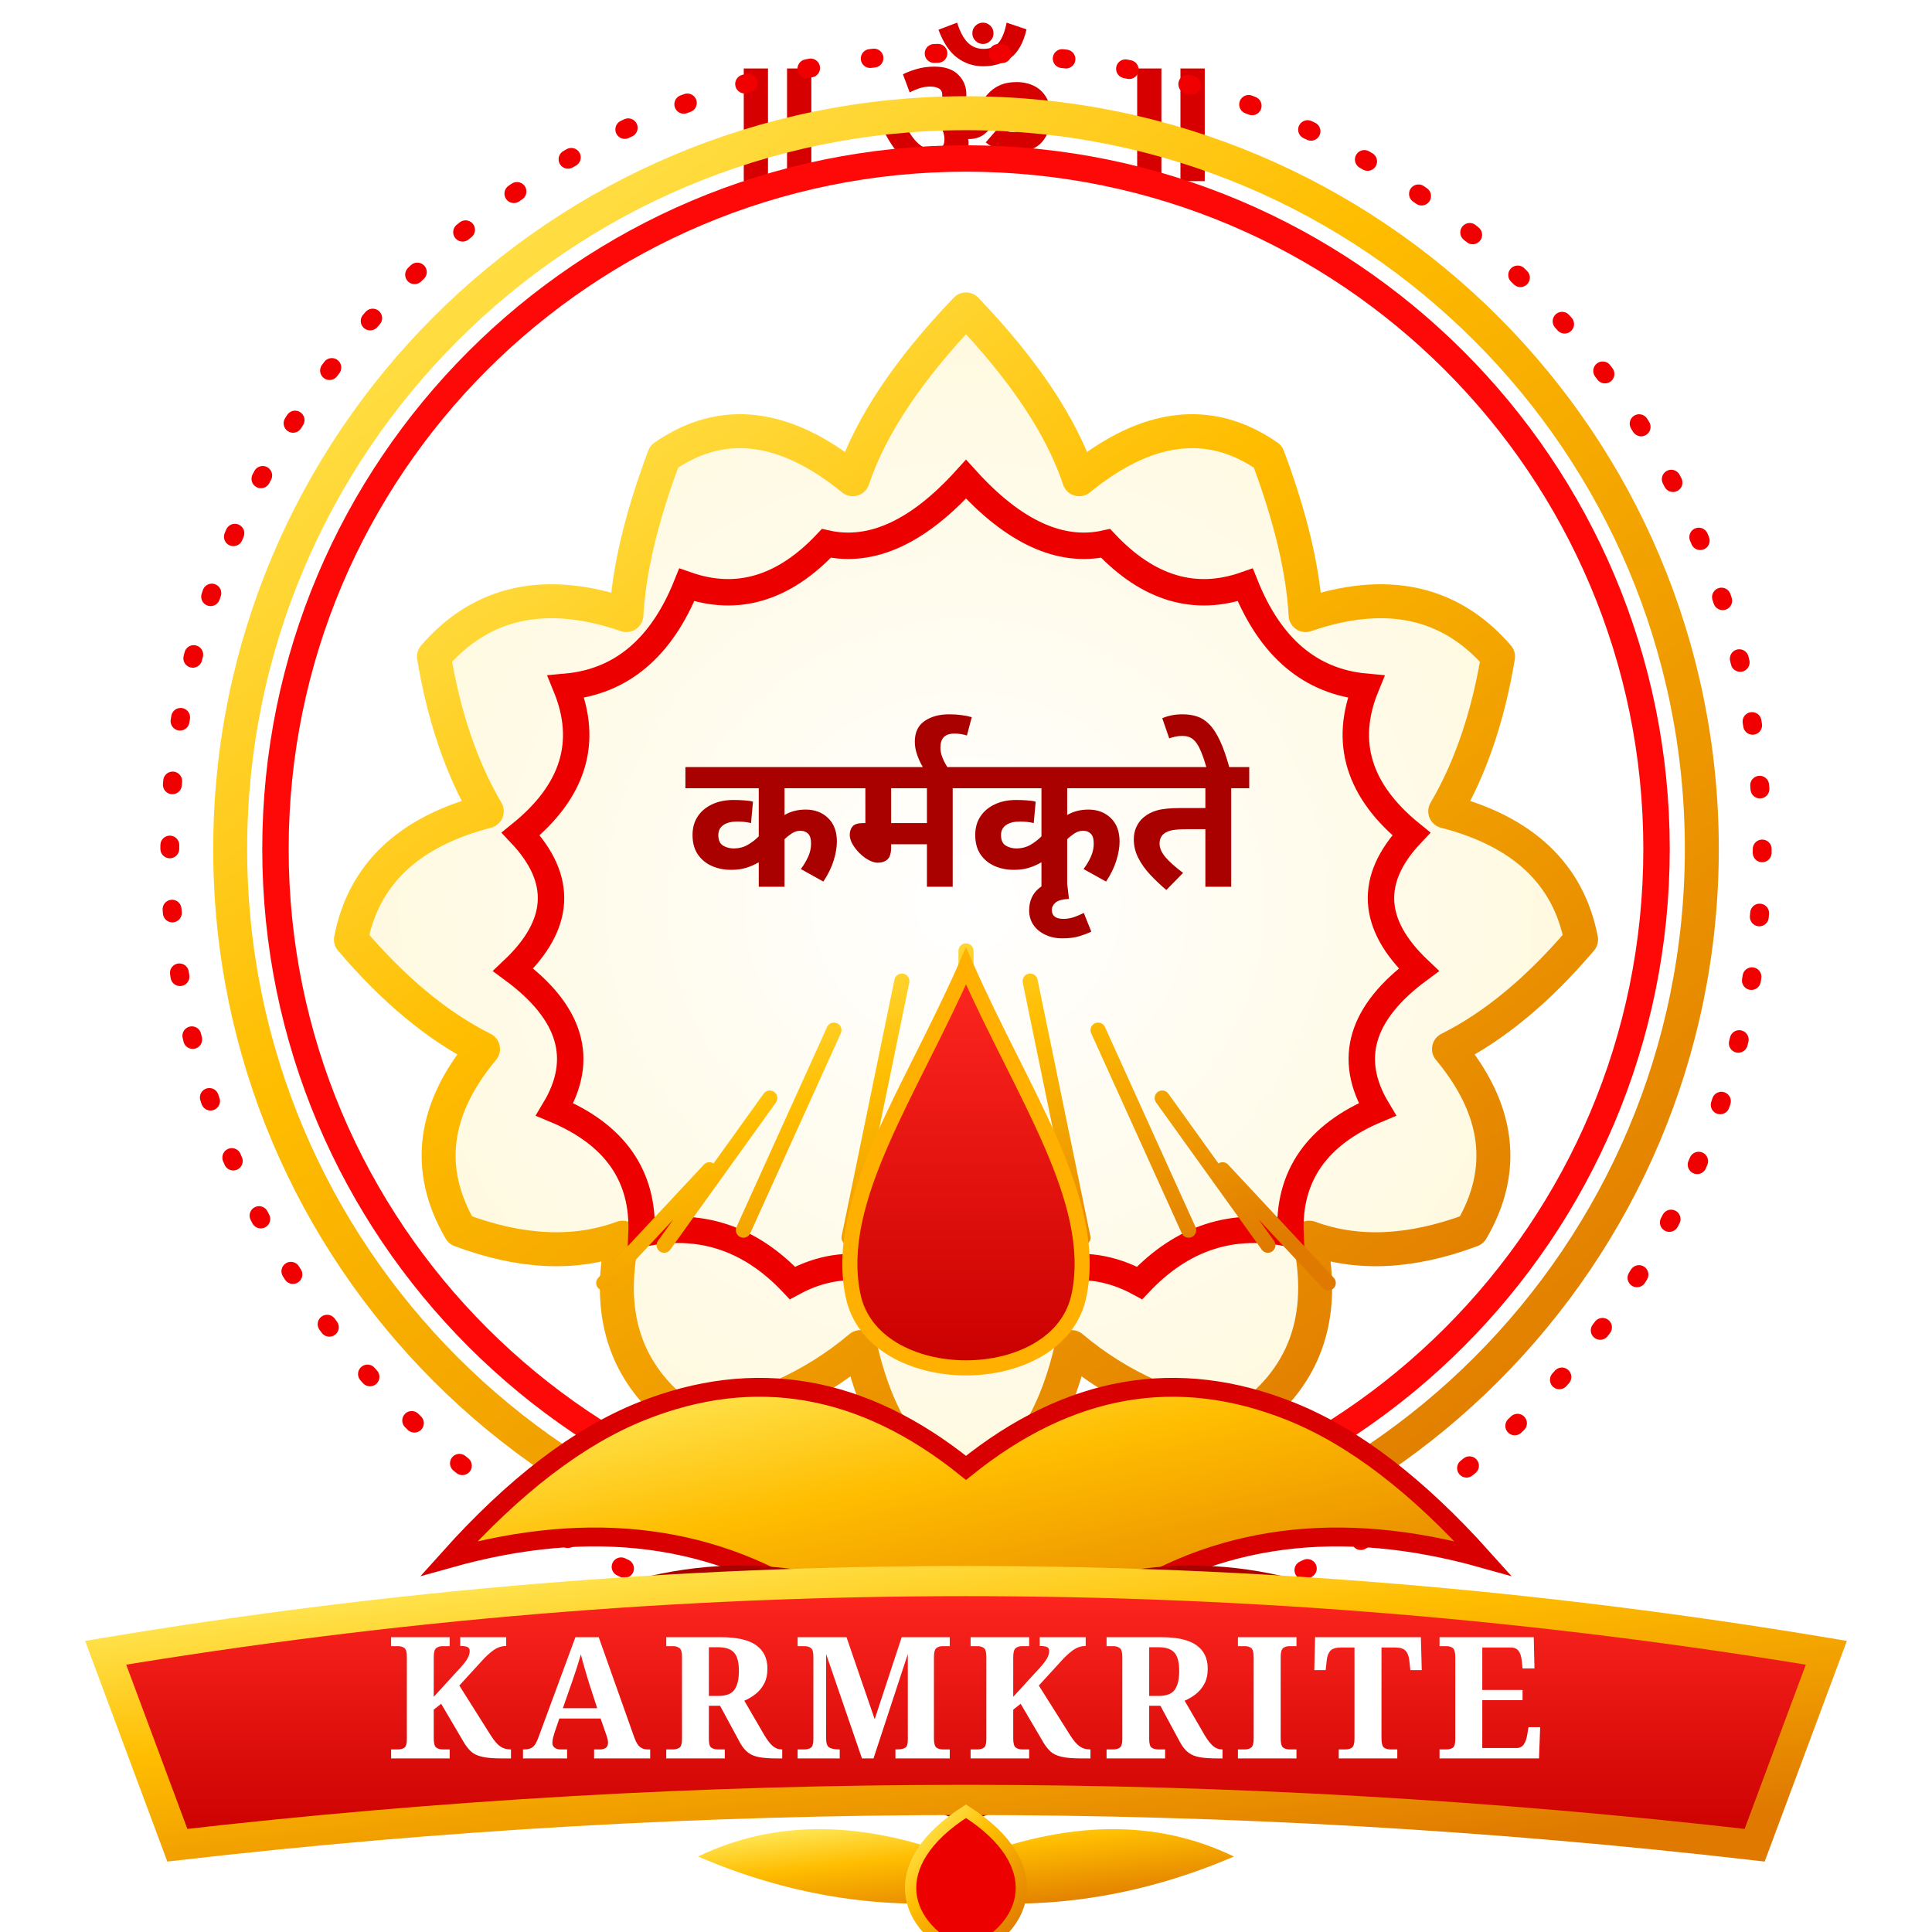
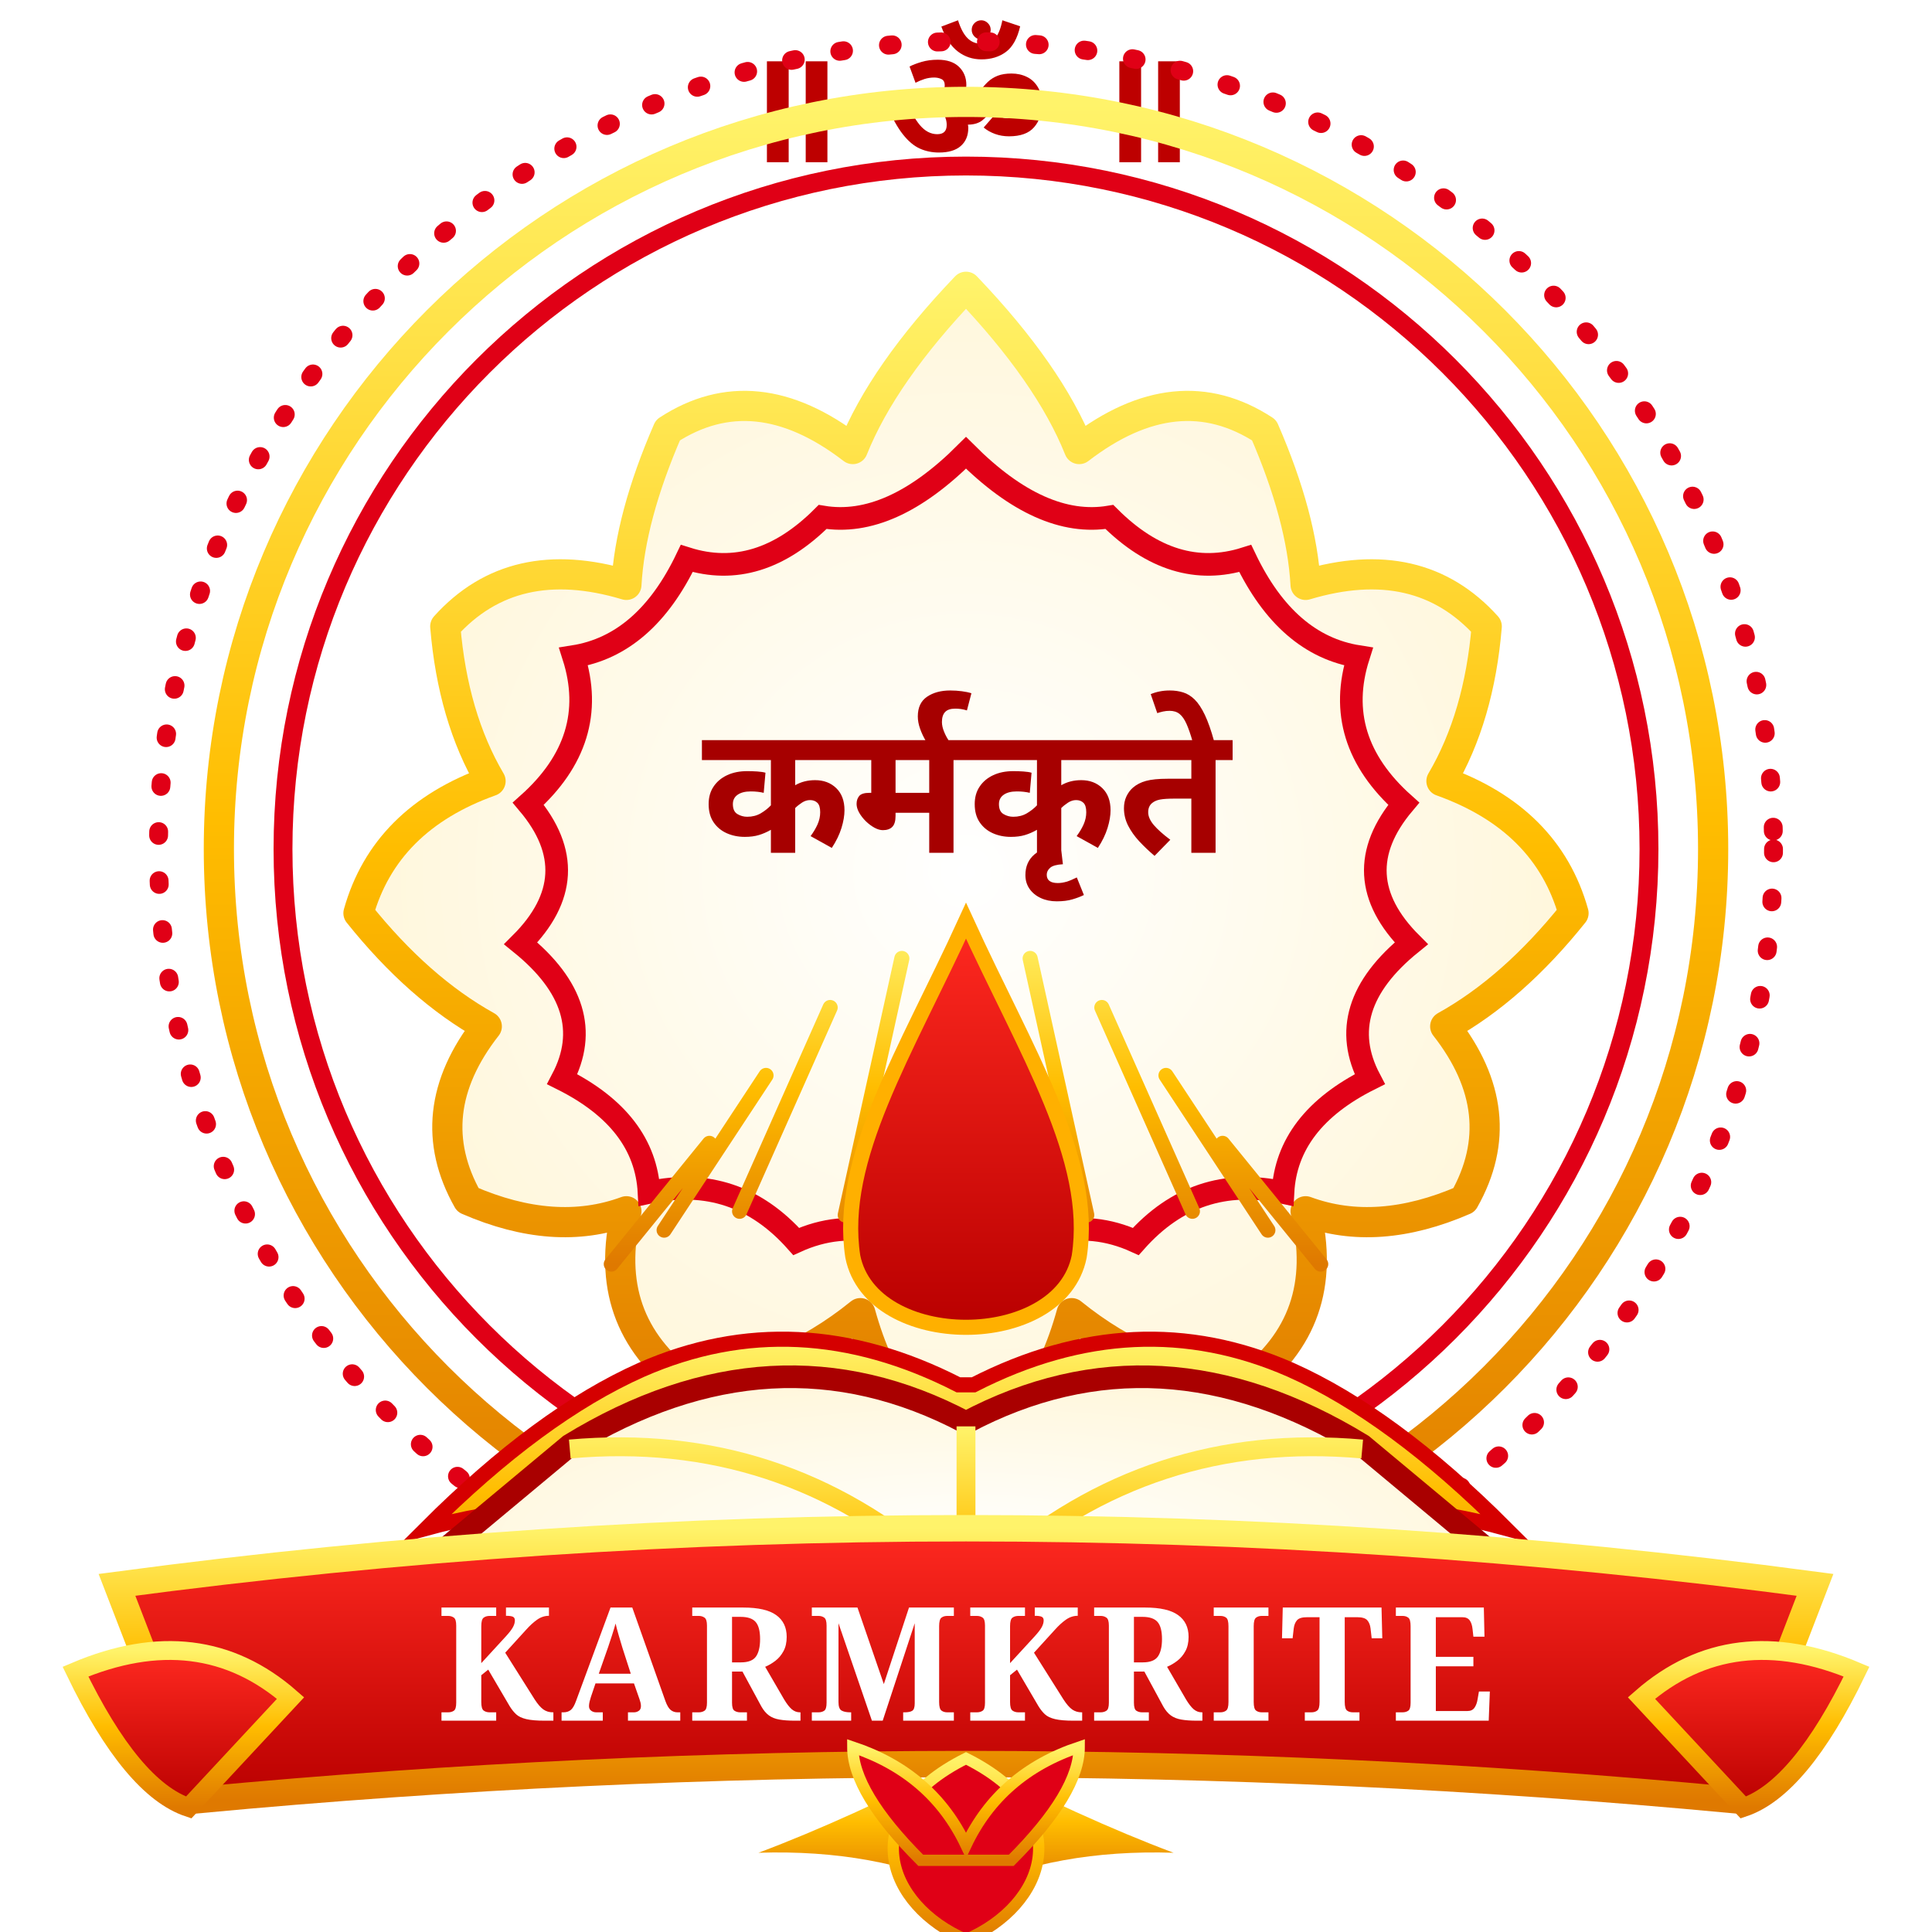
<svg xmlns="http://www.w3.org/2000/svg" width="512" height="512" viewBox="0 0 512 512">
  <defs>
-     <linearGradient id="gold" x1="0" y1="0" x2="0.8" y2="1">
-       <stop stop-color="#fff16a" />
-       <stop offset=".42" stop-color="#ffbd00" />
+     <linearGradient id="gold" x1="0" y1="0" x2="0" y2="1">
+       <stop stop-color="#fff36a" />
+       <stop offset=".48" stop-color="#ffbd00" />
      <stop offset="1" stop-color="#df7900" />
    </linearGradient>
    <linearGradient id="red" x1="0" y1="0" x2="0" y2="1">
-       <stop stop-color="#ff2720" />
-       <stop offset="1" stop-color="#c90000" />
+       <stop stop-color="#ff2920" />
+       <stop offset="1" stop-color="#b90000" />
    </linearGradient>
    <radialGradient id="paper">
      <stop stop-color="#fff" />
-       <stop offset="1" stop-color="#fff9df" />
+       <stop offset="1" stop-color="#fff7dc" />
    </radialGradient>
+     <filter id="soft">
+       <feGaussianBlur stdDeviation="2" />
+     </filter>
  </defs>
  <rect width="512" height="512" fill="#fff" />
-   <text x="256" y="48" text-anchor="middle" font-family="Noto Sans Devanagari, sans-serif" font-size="48" font-weight="700" fill="#d60000">॥ ॐ ॥</text>
-   <circle cx="256" cy="225" r="183" fill="none" stroke="#ff0808" stroke-width="7" />
-   <circle cx="256" cy="225" r="195" fill="none" stroke="url(#gold)" stroke-width="9" />
-   <circle cx="256" cy="225" r="211" fill="none" stroke="#f00000" stroke-width="5" stroke-dasharray="1 16" stroke-linecap="round" />
-   <g fill="url(#paper)" stroke="url(#gold)" stroke-width="9" stroke-linejoin="round">
-     <path d="M256 82 Q279 106 286 127 Q313 105 336 121 Q345 145 346 163 Q378 152 397 174 Q393 198 383 215 Q414 223 419 249 Q402 269 384 278 Q404 302 390 326 Q366 335 347 328 Q354 360 329 377 Q303 373 284 357 Q277 388 256 397 Q235 388 228 357 Q209 373 183 377 Q158 360 165 328 Q146 335 122 326 Q108 302 128 278 Q110 269 93 249 Q98 223 129 215 Q119 198 115 174 Q134 152 166 163 Q167 145 176 121 Q199 105 226 127 Q233 106 256 82Z" />
+   <text x="256" y="43" text-anchor="middle" font-family="Noto Sans Devanagari,sans-serif" font-size="43" font-weight="700" fill="#bd0000">॥ ॐ ॥</text>
+   <circle cx="256" cy="225" r="198" fill="none" stroke="url(#gold)" stroke-width="8" />
+   <circle cx="256" cy="225" r="181" fill="none" stroke="#e00016" stroke-width="5" />
+   <circle cx="256" cy="225" r="214" fill="none" stroke="#e00016" stroke-width="5" stroke-dasharray="1 12" stroke-linecap="round" />
+   <g fill="url(#paper)" stroke="url(#gold)" stroke-width="8" stroke-linejoin="round">
+     <path d="M256 76 Q278 99 286 119 Q312 99 335 114 Q345 137 346 155 Q376 146 394 166 Q392 190 382 207 Q410 217 417 242 Q401 262 383 272 Q401 295 388 318 Q365 328 346 321 Q353 350 330 367 Q305 365 284 348 Q276 377 256 386 Q236 377 228 348 Q207 365 182 367 Q159 350 166 321 Q147 328 124 318 Q111 295 129 272 Q111 262 95 242 Q102 217 130 207 Q120 190 118 166 Q136 146 166 155 Q167 137 177 114 Q200 99 226 119 Q234 99 256 76Z" />
  </g>
-   <path d="M256 127 Q275 148 293 144 Q310 162 330 155 Q340 180 362 182 Q353 204 374 221 Q357 239 376 257 Q353 274 365 294 Q341 304 342 327 Q319 322 302 340 Q280 328 256 350 Q232 328 210 340 Q193 322 170 327 Q171 304 147 294 Q159 274 136 257 Q155 239 138 221 Q159 204 150 182 Q172 180 182 155 Q202 162 219 144 Q237 148 256 127Z" fill="none" stroke="#ed0000" stroke-width="7" />
-   <text x="256" y="235" text-anchor="middle" font-family="Noto Sans Devanagari, sans-serif" font-size="51" font-weight="700" fill="#a90000">कर्मकृते</text>
+   <path d="M256 120 Q276 140 294 137 Q311 154 330 148 Q341 171 360 174 Q353 196 372 213 Q356 232 374 250 Q353 267 363 286 Q341 297 340 316 Q317 311 301 329 Q279 319 256 340 Q233 319 211 329 Q195 311 172 316 Q171 297 149 286 Q159 267 138 250 Q156 232 140 213 Q159 196 152 174 Q171 171 182 148 Q201 154 218 137 Q236 140 256 120Z" fill="none" stroke="#e00016" stroke-width="6" />
+   <text x="256" y="226" text-anchor="middle" font-family="Noto Sans Devanagari,sans-serif" font-size="48" font-weight="700" fill="#a60000">कर्मकृते</text>
  <g stroke="url(#gold)" stroke-width="4" stroke-linecap="round">
-     <path d="M256 252 L256 331 M239 260 L225 328 M273 260 L287 328 M221 273 L197 326 M291 273 L315 326 M204 291 L176 330 M308 291 L336 330 M188 310 L160 340 M324 310 L352 340" />
+     <path d="M256 245 L256 323 M239 254 L224 322 M273 254 L288 322 M220 267 L196 321 M292 267 L316 321 M203 285 L176 326 M309 285 L336 326 M188 303 L162 335 M324 303 L350 335" />
  </g>
-   <path d="M256 256 C241 290 221 318 226 343 C231 369 281 369 286 343 C291 318 271 290 256 256Z" fill="url(#red)" stroke="#ffb000" stroke-width="4" />
-   <path d="M256 389 Q215 356 170 374 Q145 384 119 413 Q176 397 218 426 Q243 438 256 443 Q269 438 294 426 Q336 397 393 413 Q367 384 342 374 Q297 356 256 389Z" fill="url(#gold)" stroke="#d80000" stroke-width="5" />
-   <path d="M256 437 Q212 408 164 423 L112 453 Q174 440 224 467 L256 480 Q288 467 338 440 Q398 440 400 453 L348 423 Q300 408 256 437Z" fill="#fff1a5" stroke="#a90000" stroke-width="6" />
-   <path d="M256 438 L256 478 M164 425 Q205 422 249 448 M348 425 Q307 422 263 448" fill="none" stroke="#df8500" stroke-width="4" />
-   <path d="M28 438 Q256 400 484 438 L465 489 Q256 465 47 489Z" fill="url(#red)" stroke="url(#gold)" stroke-width="8" />
-   <text x="256" y="466" text-anchor="middle" font-family="Georgia, serif" font-size="45" font-weight="bold" letter-spacing="3" fill="#fff">KARMKRITE</text>
-   <path d="M185 492 Q216 477 256 493 Q296 477 327 492 Q292 507 256 504 Q220 507 185 492Z" fill="url(#gold)" />
-   <path d="M256 480 C234 494 239 511 256 518 C273 511 278 494 256 480Z" fill="#ed0000" stroke="url(#gold)" stroke-width="3" />
+   <path d="M256 244 C240 279 222 307 226 333 C231 358 281 358 286 333 C290 307 272 279 256 244Z" fill="url(#red)" stroke="#ffb000" stroke-width="4" />
+   <g fill="url(#gold)" stroke="#d50000" stroke-width="4">
+     <path d="M254 367 Q211 345 170 363 Q143 375 113 405 Q172 389 217 419 Q241 433 256 439 Q271 433 295 419 Q340 389 399 405 Q369 375 342 363 Q301 345 258 367Z" />
+   </g>
+   <path d="M256 377 Q205 350 151 383 L103 423 Q174 408 222 438 L256 455 Q290 438 338 408 Q409 408 409 423 L361 383 Q307 350 256 377Z" fill="url(#paper)" stroke="#a90000" stroke-width="6" />
+   <path d="M256 378 L256 451 M151 384 Q207 379 249 416 M361 384 Q305 379 263 416" fill="none" stroke="url(#gold)" stroke-width="5" />
+   <path d="M31 420 Q256 390 481 420 L459 477 Q256 458 53 477Z" fill="url(#red)" stroke="url(#gold)" stroke-width="7" />
+   <text x="256" y="456" text-anchor="middle" font-family="Georgia,serif" font-size="42" font-weight="bold" letter-spacing="2" fill="#fff">KARMKRITE</text>
+   <path d="M20 443 Q53 429 77 450 L50 479 Q35 474 20 443Z M492 443 Q459 429 435 450 L462 479 Q477 474 492 443Z" fill="url(#red)" stroke="url(#gold)" stroke-width="5" />
+   <g fill="url(#gold)">
+     <path d="M256 466 Q225 482 201 491 Q232 490 256 501 Q280 490 311 491 Q287 482 256 466Z" />
+     <path d="M256 466 C226 481 235 505 256 514 C277 505 286 481 256 466Z" fill="#e00016" stroke="url(#gold)" stroke-width="3" />
+     <path d="M244 493 Q226 475 226 463 Q247 470 256 489 Q265 470 286 463 Q286 475 268 493Z" fill="#e00016" stroke="url(#gold)" stroke-width="3" />
+   </g>
</svg>
